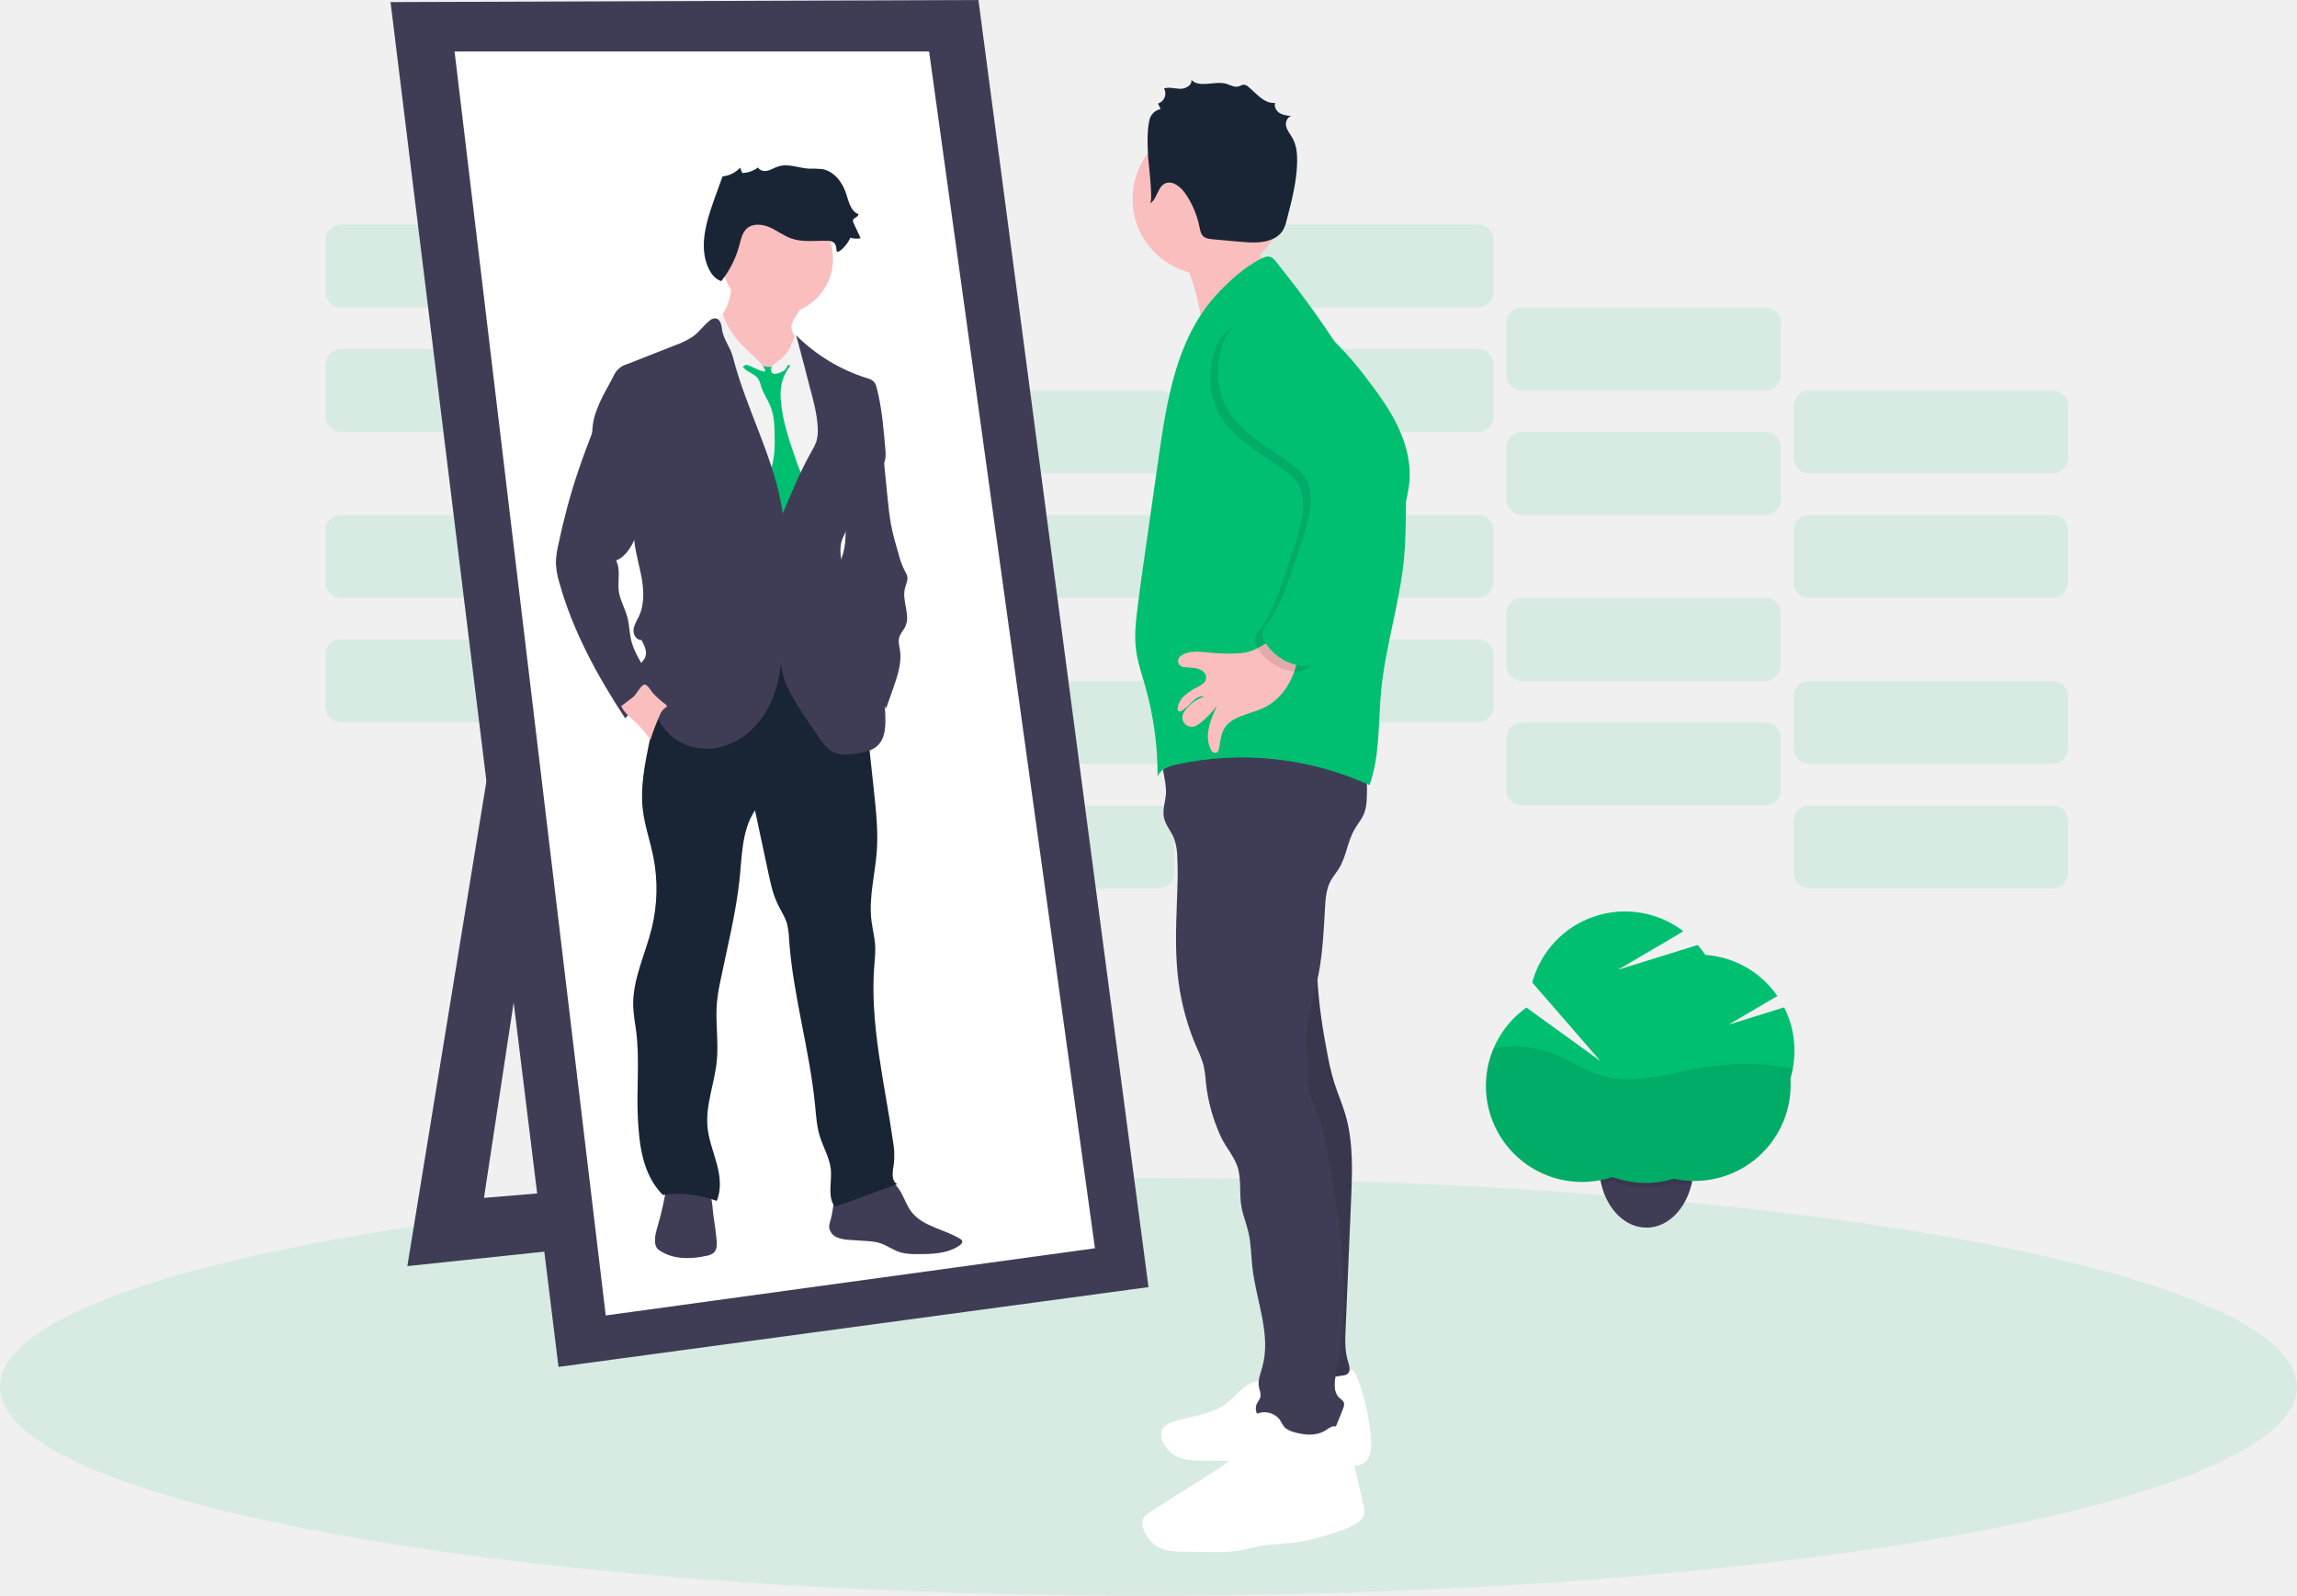
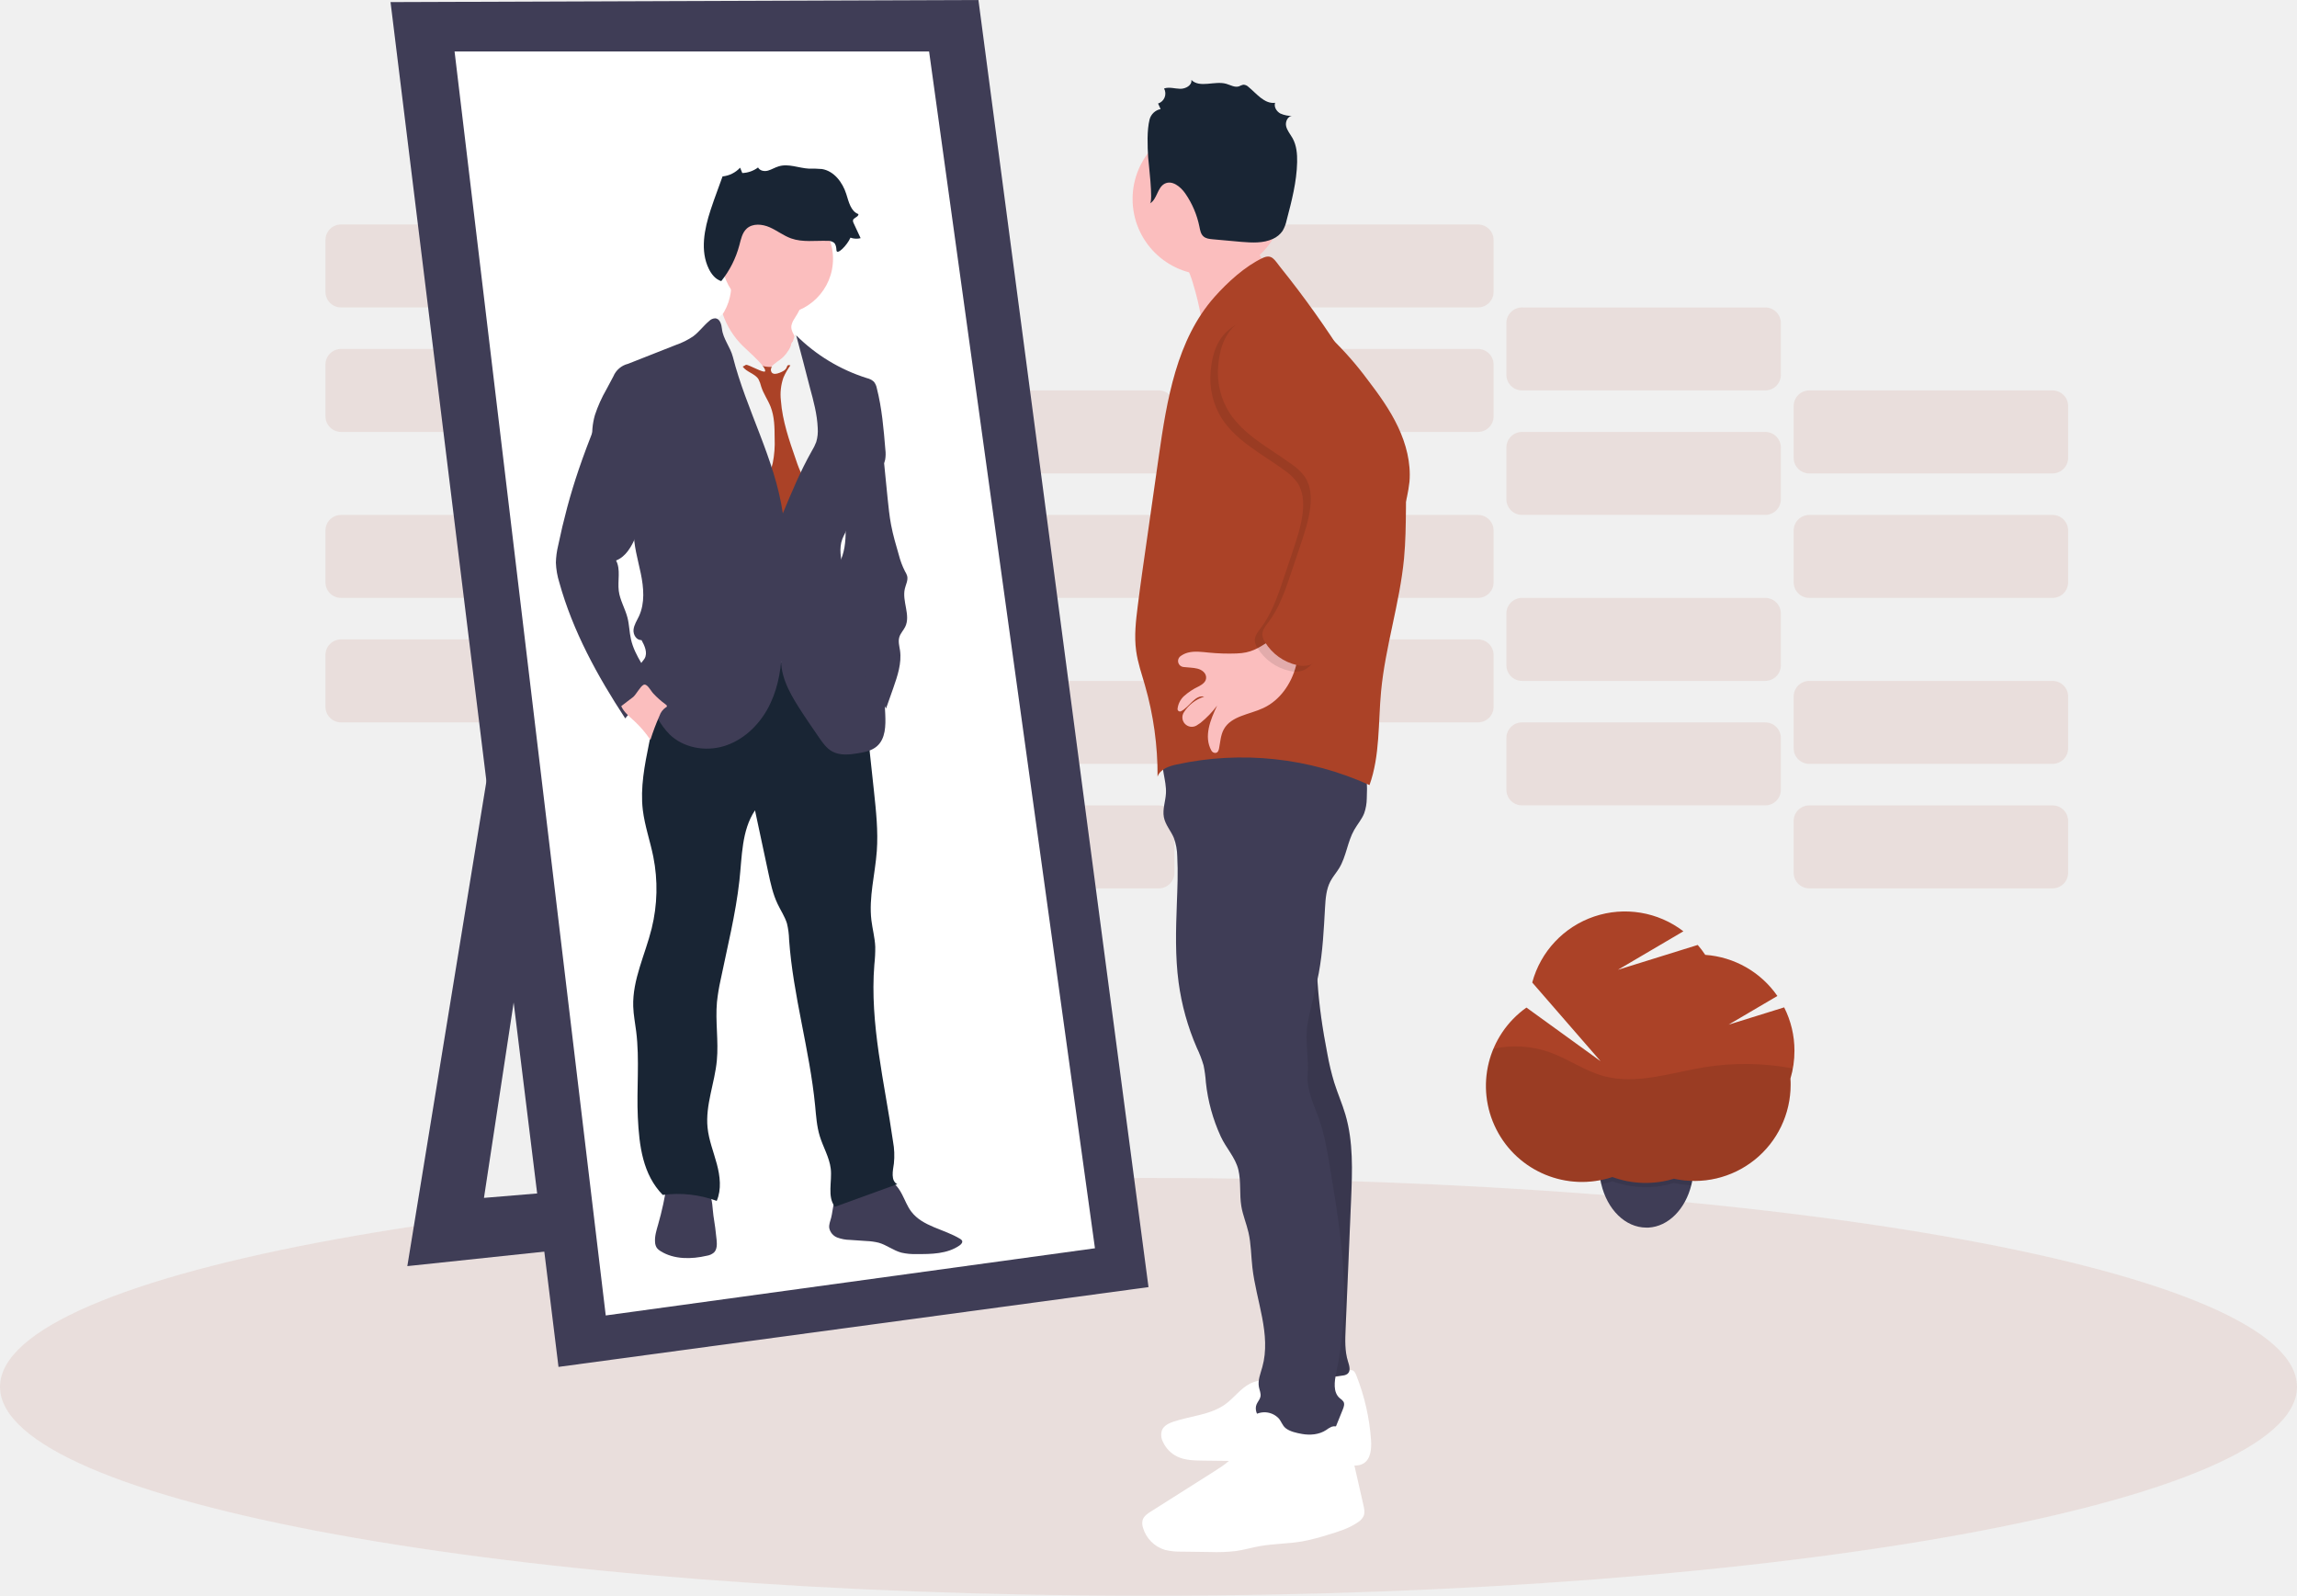
<svg xmlns="http://www.w3.org/2000/svg" data-name="Layer 1" width="1094" height="760" viewBox="0 0 1094 760">
-   <rect x="155" y="304.52" width="130.73" height="39.52" rx="7.43" fill="#01bf71" opacity="0.1" />
-   <rect x="291.81" y="344.05" width="130.73" height="39.52" rx="7.43" fill="#01bf71" opacity="0.1" />
-   <rect x="428.63" y="383.57" width="130.73" height="39.52" rx="7.43" fill="#01bf71" opacity="0.1" />
-   <rect x="155" y="245.24" width="130.73" height="39.52" rx="7.43" fill="#01bf71" opacity="0.1" />
-   <rect x="291.81" y="284.76" width="130.73" height="39.52" rx="7.43" fill="#01bf71" opacity="0.1" />
-   <rect x="428.63" y="324.29" width="130.73" height="39.52" rx="7.43" fill="#01bf71" opacity="0.1" />
-   <rect x="580.64" y="304.52" width="130.73" height="39.52" rx="7.43" fill="#01bf71" opacity="0.1" />
-   <rect x="717.45" y="344.05" width="130.73" height="39.52" rx="7.43" fill="#01bf71" opacity="0.1" />
-   <rect x="854.27" y="383.57" width="130.73" height="39.52" rx="7.43" fill="#01bf71" opacity="0.1" />
-   <rect x="580.64" y="245.24" width="130.73" height="39.52" rx="7.43" fill="#01bf71" opacity="0.1" />
-   <rect x="717.45" y="284.76" width="130.73" height="39.52" rx="7.43" fill="#01bf71" opacity="0.1" />
-   <rect x="854.27" y="324.29" width="130.73" height="39.52" rx="7.43" fill="#01bf71" opacity="0.1" />
-   <rect x="155" y="166.19" width="130.73" height="39.52" rx="7.43" fill="#01bf71" opacity="0.1" />
-   <rect x="291.81" y="205.71" width="130.73" height="39.52" rx="7.43" fill="#01bf71" opacity="0.1" />
-   <rect x="428.63" y="245.24" width="130.73" height="39.52" rx="7.43" fill="#01bf71" opacity="0.1" />
-   <rect x="155" y="106.9" width="130.73" height="39.52" rx="7.43" fill="#01bf71" opacity="0.1" />
-   <rect x="291.81" y="146.43" width="130.73" height="39.52" rx="7.43" fill="#01bf71" opacity="0.1" />
-   <rect x="428.63" y="185.95" width="130.73" height="39.52" rx="7.43" fill="#01bf71" opacity="0.1" />
-   <rect x="580.64" y="166.19" width="130.73" height="39.52" rx="7.43" fill="#01bf71" opacity="0.1" />
-   <rect x="717.45" y="205.71" width="130.73" height="39.52" rx="7.43" fill="#01bf71" opacity="0.1" />
-   <rect x="854.27" y="245.24" width="130.73" height="39.52" rx="7.43" fill="#01bf71" opacity="0.1" />
-   <rect x="580.64" y="106.9" width="130.73" height="39.52" rx="7.43" fill="#01bf71" opacity="0.1" />
-   <rect x="717.45" y="146.43" width="130.73" height="39.52" rx="7.43" fill="#01bf71" opacity="0.1" />
-   <rect x="854.27" y="185.95" width="130.73" height="39.52" rx="7.43" fill="#01bf71" opacity="0.1" />
-   <ellipse cx="547" cy="660.5" rx="547" ry="99.5" fill="#01bf71" opacity="0.1" />
+   <rect x="155" y="304.52" width="130.73" height="39.52" rx="7.43" fill="#ab4227" opacity="0.1" />
+   <rect x="291.81" y="344.05" width="130.73" height="39.52" rx="7.43" fill="#ab4227" opacity="0.1" />
+   <rect x="428.63" y="383.57" width="130.73" height="39.52" rx="7.43" fill="#ab4227" opacity="0.1" />
+   <rect x="155" y="245.24" width="130.73" height="39.52" rx="7.43" fill="#ab4227" opacity="0.1" />
+   <rect x="291.81" y="284.76" width="130.73" height="39.52" rx="7.43" fill="#ab4227" opacity="0.1" />
+   <rect x="428.63" y="324.29" width="130.73" height="39.52" rx="7.43" fill="#ab4227" opacity="0.1" />
+   <rect x="580.64" y="304.52" width="130.73" height="39.52" rx="7.43" fill="#ab4227" opacity="0.1" />
+   <rect x="717.45" y="344.05" width="130.73" height="39.52" rx="7.43" fill="#ab4227" opacity="0.1" />
+   <rect x="854.27" y="383.57" width="130.73" height="39.52" rx="7.43" fill="#ab4227" opacity="0.1" />
+   <rect x="580.64" y="245.24" width="130.73" height="39.52" rx="7.43" fill="#ab4227" opacity="0.1" />
+   <rect x="717.45" y="284.76" width="130.73" height="39.52" rx="7.43" fill="#ab4227" opacity="0.1" />
+   <rect x="854.27" y="324.29" width="130.73" height="39.52" rx="7.43" fill="#ab4227" opacity="0.1" />
+   <rect x="155" y="166.19" width="130.73" height="39.52" rx="7.43" fill="#ab4227" opacity="0.1" />
+   <rect x="291.81" y="205.71" width="130.73" height="39.52" rx="7.43" fill="#ab4227" opacity="0.1" />
+   <rect x="428.63" y="245.24" width="130.73" height="39.52" rx="7.43" fill="#ab4227" opacity="0.1" />
+   <rect x="155" y="106.9" width="130.73" height="39.52" rx="7.43" fill="#ab4227" opacity="0.1" />
+   <rect x="291.81" y="146.43" width="130.73" height="39.52" rx="7.43" fill="#ab4227" opacity="0.1" />
+   <rect x="428.63" y="185.95" width="130.73" height="39.52" rx="7.43" fill="#ab4227" opacity="0.1" />
+   <rect x="580.64" y="166.19" width="130.73" height="39.52" rx="7.43" fill="#ab4227" opacity="0.1" />
+   <rect x="717.45" y="205.71" width="130.73" height="39.52" rx="7.43" fill="#ab4227" opacity="0.1" />
+   <rect x="854.27" y="245.24" width="130.73" height="39.52" rx="7.43" fill="#ab4227" opacity="0.1" />
+   <rect x="580.64" y="106.9" width="130.73" height="39.52" rx="7.43" fill="#ab4227" opacity="0.1" />
+   <rect x="717.45" y="146.43" width="130.73" height="39.52" rx="7.43" fill="#ab4227" opacity="0.1" />
+   <rect x="854.27" y="185.95" width="130.73" height="39.52" rx="7.43" fill="#ab4227" opacity="0.1" />
+   <ellipse cx="547" cy="660.5" rx="547" ry="99.5" fill="#ab4227" opacity="0.1" />
  <polygon points="240 321 194 603 402 581 393 557 230.5 570.5 268.5 320.5 240 321" fill="#3f3d56" />
  <polygon points="186 1 466 0 547 613 266 651 186 1" fill="#3f3d56" />
  <polygon points="216.5 24.5 442.5 24.5 521.5 594.5 288.5 626.5 216.5 24.5" fill="#fff" />
  <path d="M482.64,638.86c1.42,2.72,2.48,5.66,4.33,8.11,5.4,7.22,15.65,8.35,23.34,13.06a2.15,2.15,0,0,1,.91.88c.35.83-.43,1.7-1.18,2.22-5.83,4.09-13.48,4.18-20.61,4.13a27.49,27.49,0,0,1-7.13-.68c-3.77-1-7-3.63-10.72-4.7a28.44,28.44,0,0,0-5.89-.83l-7.81-.53a18.41,18.41,0,0,1-6.09-1.13,6.16,6.16,0,0,1-3.84-4.55c-.22-1.66.49-3.27.91-4.89,1-3.84.69-8.48,3.68-11.1a11.35,11.35,0,0,1,4.15-2,132.39,132.39,0,0,1,16.61-4.42C477.93,631.52,480.59,634.92,482.64,638.86Z" transform="translate(-53 -70)" fill="#3f3d56" />
  <path d="M394.3,660.49c.2,2.13.26,4.57-1.28,6.06a6.83,6.83,0,0,1-3.35,1.5c-7.39,1.72-15.63,1.84-22.06-2.18a6.09,6.09,0,0,1-1.74-1.49,5.43,5.43,0,0,1-.88-2.75c-.23-2.83.64-5.62,1.43-8.35a146.52,146.52,0,0,0,4.25-19.75c.08-.55,18.87,3,20.12,4.86,1.57,2.3,1.58,7.82,2,10.56Q393.74,654.69,394.3,660.49Z" transform="translate(-53 -70)" fill="#3f3d56" />
  <path d="M464.24,400.27l5,46.49c1,9.5,2.05,19.05,1.36,28.58-.8,11-3.88,22-2.58,32.9.51,4.24,1.67,8.4,1.84,12.67a69,69,0,0,1-.43,8.5c-2.26,28.21,4.89,56.2,8.89,84.21a36.54,36.54,0,0,1,.42,10.48c-.52,3.55-1.56,8.21,1.6,9.89l-29.68,10.76c-3.79-4.75-1.28-12.14-2-18.17-.66-5.43-3.64-10.27-5.23-15.5-1.44-4.7-1.74-9.65-2.21-14.53-2.59-26.57-10.54-52.45-12.4-79.08a36,36,0,0,0-1-7.63c-1-3.31-3-6.2-4.46-9.31-2.24-4.67-3.34-9.79-4.42-14.85l-6.35-29.75c-6.42,9.56-6.16,22-7.43,33.46-1.78,16-5.76,31.73-9,47.53a94.47,94.47,0,0,0-1.69,10.3c-.84,9.27.83,18.63-.06,27.89-1,10.73-5.51,21.2-4.42,31.93.6,5.94,2.88,11.56,4.42,17.32s2.3,12.08-.05,17.57a54,54,0,0,0-25.71-2.84c-9.53-9.75-11.22-23.35-11.87-37s.92-27.32-.78-40.84c-.5-4-1.28-7.9-1.41-11.89-.42-12.79,5.73-24.76,8.79-37.19a78.7,78.7,0,0,0,.77-34.15c-1.5-7.47-4.08-14.72-5-22.29-1.25-10.61.87-21.3,3-31.78,1.43-7.07,2.85-14.14,4.47-21.17,1.74-7.55,3.81-15.26,8.46-21.44,7.44-9.89,20.65-14.28,33-13.32s23.88,6.58,34.08,13.58A128.48,128.48,0,0,1,464.24,400.27Z" transform="translate(-53 -70)" fill="#192534" />
  <path d="M431.06,222.25a8.63,8.63,0,0,0-1.15,2.94c-.25,2.05,1,3.93,2,5.72a31.15,31.15,0,0,1,2.93,7.3,12,12,0,0,1,.43,4.87,11.75,11.75,0,0,1-1.3,3.5c-1.93,3.72-4.79,7.16-8.68,8.71a15.29,15.29,0,0,1-9.39.38,28.51,28.51,0,0,1-8.59-4.08,26.11,26.11,0,0,1-5.88-5.1,35.25,35.25,0,0,1-4.06-7c-2.08-4.35-4.19-9-3.81-13.77a4.6,4.6,0,0,1,.24-1.27,6.83,6.83,0,0,1,1.34-2,26.1,26.1,0,0,0,6.12-18.15l14.57,3.31c3.21.73,6.42,1.46,9.59,2.37,2.6.75,6.6,1.79,8.29,4.11S432.21,220.13,431.06,222.25Z" transform="translate(-53 -70)" fill="#fbbebe" />
  <circle cx="370.26" cy="123.29" r="26.48" fill="#fbbebe" />
  <path d="M419,246.71c1.12-2.45,3.54-4,5.75-5.54s4.45-3.51,4.88-6.18a4.43,4.43,0,0,1,.44-1.74c.85-1.28,2.87-.64,4.08.3,2.94,2.29,4.94,5.54,6.89,8.71a74.43,74.43,0,0,1,6.45,12.19c2.81,7.41,3.15,15.5,3.46,23.41.28,7.2.55,14.51-1.2,21.49-1.1,4.42-3,8.71-3.11,13.26-.33,16.53-6.07,32.33-6.47,48.86a126.75,126.75,0,0,0,.72,14.31l.94,10.73q-21.81-1.25-43.5-3.83c-.42-4.94-1.83-9.73-3.12-14.51a314.93,314.93,0,0,1-10.11-59.74c-.77-10.72-1.56-21.4-2.75-32.08-1.07-9.71-3.17-19.48-1.91-29.17a40.27,40.27,0,0,1,4.1-12.62,8.32,8.32,0,0,1,3.2-3.83A8.65,8.65,0,0,1,390,230a41.94,41.94,0,0,1,6.88-.81,4.74,4.74,0,0,1,1.68.16,5.27,5.27,0,0,1,2.29,2.22A41.52,41.52,0,0,0,419,246.71Z" transform="translate(-53 -70)" fill="#f2f2f2" />
-   <path d="M406.72,244.59c1.86,2.66,5.8,3.29,7.52,6a15.73,15.73,0,0,1,1.31,3.57c1.05,3.35,3.17,6.26,4.46,9.53,1.86,4.7,1.91,9.9,1.93,14.95a49.47,49.47,0,0,1-.92,12c-.6,2.47-1.58,4.82-2.3,7.26a35.5,35.5,0,0,0-1.34,12.8,5.24,5.24,0,0,0,.72,2.65,5.75,5.75,0,0,0,2.56,1.74c2.93,1.29,6,2.61,9.2,2.31a3.37,3.37,0,0,0,1.83-.61,4.07,4.07,0,0,0,.9-1.19l2-3.38c1.81-3.09,3.7-6.55,3-10.08a20,20,0,0,0-2.27-5.17,60.78,60.78,0,0,1-3.26-8.07c-3.19-9.17-6.42-18.47-7.14-28.15a24.74,24.74,0,0,1,1.2-10.92,31.1,31.1,0,0,1,3.52-6.09,2.61,2.61,0,0,0-2.81-.95,16.72,16.72,0,0,0-2.91,1.21c-2.94,1.24-6.2.79-9.17-.06-1.16-.34-3-1.5-4.2-1.42C410.14,242.57,406.79,244.71,406.72,244.59Z" transform="translate(-53 -70)" fill="#01bf71" />
+   <path d="M406.72,244.59c1.86,2.66,5.8,3.29,7.52,6a15.73,15.73,0,0,1,1.31,3.57c1.05,3.35,3.17,6.26,4.46,9.53,1.86,4.7,1.91,9.9,1.93,14.95a49.47,49.47,0,0,1-.92,12c-.6,2.47-1.58,4.82-2.3,7.26a35.5,35.5,0,0,0-1.34,12.8,5.24,5.24,0,0,0,.72,2.65,5.75,5.75,0,0,0,2.56,1.74c2.93,1.29,6,2.61,9.2,2.31a3.37,3.37,0,0,0,1.83-.61,4.07,4.07,0,0,0,.9-1.19l2-3.38c1.81-3.09,3.7-6.55,3-10.08a20,20,0,0,0-2.27-5.17,60.78,60.78,0,0,1-3.26-8.07c-3.19-9.17-6.42-18.47-7.14-28.15a24.74,24.74,0,0,1,1.2-10.92,31.1,31.1,0,0,1,3.52-6.09,2.61,2.61,0,0,0-2.81-.95,16.72,16.72,0,0,0-2.91,1.21c-2.94,1.24-6.2.79-9.17-.06-1.16-.34-3-1.5-4.2-1.42C410.14,242.57,406.79,244.71,406.72,244.59Z" transform="translate(-53 -70)" fill="#ab4227" />
  <path d="M430.13,244.48c-.6-.48-1.53-.92-2.06-.36a2.32,2.32,0,0,0-.38.81c-.52,1.4-2.05,2.09-3.44,2.63s-2.89.84-3.73-.19a2.26,2.26,0,0,1,.13-2.67,8.16,8.16,0,0,1,2.19-1.85,21.38,21.38,0,0,0,8.72-13.72,6.52,6.52,0,0,1,2.39,4.13c.33,1.59.37,3.23.7,4.82.49,2.28,1.58,4.41,1.83,6.72.13,1.23,0,2.47,0,3.7a22.71,22.71,0,0,0,.42,3.58C434.56,249.6,432.91,246.69,430.13,244.48Z" transform="translate(-53 -70)" fill="#f2f2f2" />
  <path d="M409.89,237.69c-1-.95-2-1.85-3-2.82a38.9,38.9,0,0,1-9.67-15.35c-1.28,1-2.69,2.32-2.72,4a6.13,6.13,0,0,0,1.32,3.25,50.68,50.68,0,0,1,7.33,19.61,5.84,5.84,0,0,1,5.05-2.69c1.58,0,8.67,4.2,9.18,3.14C418.13,245.17,411.09,238.82,409.89,237.69Z" transform="translate(-53 -70)" fill="#f2f2f2" />
  <path d="M432.22,229.73a83,83,0,0,0,33.58,20.33,7.54,7.54,0,0,1,3.39,1.72,6.93,6.93,0,0,1,1.41,3.1c2.44,9.54,3.26,19.41,4.07,29.22a16.28,16.28,0,0,1-.1,4.88c-.59,2.62-2.45,4.74-4.28,6.71-5.74,6.15-12.29,12.58-13.26,20.94a33.45,33.45,0,0,1-.57,4.8c-.5,1.86-1.61,3.5-2.29,5.31-3.34,8.91,4.21,19.7-.39,28A50.54,50.54,0,0,1,458.84,370a19.86,19.86,0,0,0,1.37,5.88c1.37,2.86,4.19,4.68,6.41,7,6.77,6.94,7.6,17.56,8,27.25.25,5.46.17,11.73-4,15.31-2.41,2.09-5.7,2.77-8.85,3.29-4.19.7-8.75,1.2-12.46-.87-2.66-1.48-4.47-4.07-6.2-6.57-3.28-4.77-6.57-9.53-9.68-14.42-4.92-7.71-9.56-16.52-8.14-25.56-.4,9.25-2.35,18.57-6.89,26.63s-11.85,14.79-20.72,17.45-19.24.78-25.85-5.7a34.94,34.94,0,0,1-5.51-7.43,72.52,72.52,0,0,1-8.14-20.71c-.43-1.89-.75-4,.2-5.69.45-.8,1.14-1.43,1.61-2.22,1.58-2.69.06-6.08-1.47-8.82-2.33.22-4-2.52-3.79-4.86s1.61-4.37,2.6-6.5c2.9-6.28,2.26-13.59.86-20.36s-3.49-13.5-3.33-20.41c.17-7.31-5.09-13.89-9.1-20-2.24-3.44-4.85-6.64-6.8-10.25a33.07,33.07,0,0,1-2.62-24.76,64.89,64.89,0,0,1,5.48-12.22l3.3-6.19a10.21,10.21,0,0,1,7-6l22.83-9a34.35,34.35,0,0,0,8.24-4.12c2.79-2.1,4.87-5,7.53-7.24a4.22,4.22,0,0,1,3-1.31c2.14.19,2.9,2.89,3.12,5,.5,4.72,4,8.72,5.19,13.31,6.44,25.35,20.07,48.73,23.81,74.61,4.2-10.09,8.4-20.2,13.78-29.7a24.66,24.66,0,0,0,2.13-4.31,18.4,18.4,0,0,0,.71-6.69c-.27-6.51-2-12.87-3.71-19.16C436.53,246.1,434.53,238.21,432.22,229.73Z" transform="translate(-53 -70)" fill="#3f3d56" />
  <path d="M475.73,307.19c.44,4.26.87,8.53,1.66,12.74.92,4.87,2.32,9.63,3.71,14.39a37.45,37.45,0,0,0,2.9,7.73,9.94,9.94,0,0,1,1.07,2.29c.49,2-.63,4-1.11,6-1.44,6,2.88,12.67.16,18.2-.82,1.68-2.25,3.07-2.79,4.87-.63,2.07,0,4.28.33,6.42.85,6-1.2,12.1-3.22,17.87L475,407.44c-3.14-5.84-6.31-11.74-10.65-16.75-1.55-1.8-3.24-3.47-4.67-5.37a37.66,37.66,0,0,1-5-9.74,84.43,84.43,0,0,1-5.17-25.72,17.59,17.59,0,0,1,.85-7.4,39.36,39.36,0,0,1,2.22-4c2.68-4.83,3.23-10.55,3.18-16.07s-.64-11.06,0-16.55a37.86,37.86,0,0,1,4-13.13,18.63,18.63,0,0,1,5.43-6.77,9.78,9.78,0,0,1,6-1.95c3.27.19,2.52,3,2.8,5.71Z" transform="translate(-53 -70)" fill="#3f3d56" />
  <path d="M328.64,293.58q-3.06,9-5.52,18.16-2.4,9-4.29,18.1a38.76,38.76,0,0,0-1.08,8.14,36.42,36.42,0,0,0,1.63,9.41c6.44,23.21,18.18,44.62,31.4,64.75A58.28,58.28,0,0,1,364.08,400a2.85,2.85,0,0,0,1-1,2.71,2.71,0,0,0-.32-2.34c-3.65-7.48-9.43-14.07-11.25-22.2-.76-3.38-.79-6.9-1.65-10.26-1.11-4.35-3.59-8.33-4.16-12.79-.61-4.86,1-10.16-1.28-14.47,4.65-1.81,7.34-6.6,9.31-11.19a61.29,61.29,0,0,0,4.48-14.71,44.26,44.26,0,0,0-5.41-28.15,45,45,0,0,0-9.05-11.36c-1.19-1.07-4-4.14-5.73-4.11-2.31.05-3.05,3.79-3.71,5.47C333.64,279.75,331,286.62,328.64,293.58Z" transform="translate(-53 -70)" fill="#3f3d56" />
  <path d="M370.06,405.51c.3.22.64.52.56.88s-.37.45-.63.6a7.76,7.76,0,0,0-2.88,3.9,108.85,108.85,0,0,0-4.34,11.49,50.37,50.37,0,0,0-7.84-9.15c-2.28-2.1-4.83-4.09-6.05-6.93,0-.08,5.24-3.95,5.72-4.37,1.47-1.31,3.32-4.94,4.84-5.74,1.72-.9,3.36,2.63,4.67,4.05A39.72,39.72,0,0,0,370.06,405.51Z" transform="translate(-53 -70)" fill="#fbbebe" />
  <path d="M451.38,189.15c-.07-1.31-.24-2.76-1.24-3.61a4.73,4.73,0,0,0-3-.83c-5.83-.19-11.86.79-17.36-1.17-3.62-1.29-6.71-3.77-10.24-5.31s-8.05-1.95-10.9.64c-2.16,2-2.75,5.07-3.5,7.9a46.32,46.32,0,0,1-8.63,17.12c-2.71-.84-4.65-3.26-5.9-5.8-4.25-8.66-2.16-19,.86-28.18,1-3.08,2.11-6.13,3.22-9.17l2.44-6.72a13.12,13.12,0,0,0,8.36-4.16l1.05,2.55a13.3,13.3,0,0,0,7.5-2.65c.84,1.58,3,2,4.75,1.49s3.26-1.49,5-2c4.65-1.5,9.61.81,14.49,1.07a58,58,0,0,1,6.19.18c5.76.93,9.83,6.35,11.59,11.91,1.17,3.7,2.14,8.25,5.79,9.56.08,1.4-2.4,1.67-2.61,3a2.3,2.3,0,0,0,.3,1.27l3.35,7.19a8.32,8.32,0,0,1-4.84-.24C456.54,186.74,451.53,191.86,451.38,189.15Z" transform="translate(-53 -70)" fill="#192534" />
  <path d="M621.14,204.8a131.36,131.36,0,0,1,4,16.73c.72,4.24,1.14,8.95-1.29,12.49,9.26-13.93,18.93-28.28,33-37.27A30.13,30.13,0,0,1,649,173.51c.08-.84-11.55,3.55-12.44,4.05-4.08,2.27-7.82,5.09-11.8,7.52-2.06,1.25-10.64,4.21-10.72,6,0,1.15,3.41,4.67,4.05,5.88A45.67,45.67,0,0,1,621.14,204.8Z" transform="translate(-53 -70)" fill="#fbbebe" />
  <path d="M664.17,730.18a15.5,15.5,0,0,0-15.84-1.2c-4.53,2.34-7.58,6.77-11.7,9.77-7.08,5.14-16.43,5.55-24.72,8.33-2.2.74-4.54,1.84-5.47,4a7.1,7.1,0,0,0,.41,5.57,14.42,14.42,0,0,0,6.86,7.07c3.72,1.78,8,1.86,12.12,1.91l35.8.42c11,.13,22.07.26,33,1.63,2.55.32,5.31.67,7.56-.58,3.66-2,4.08-7.06,3.8-11.23a103.07,103.07,0,0,0-7-30.8c-.43-1.09-1-2.33-2.21-2.53a3.6,3.6,0,0,0-2.38.76c-10.1,6-22.89,9.39-33.63,4.59" transform="translate(-53 -70)" fill="#fff" />
  <path d="M682.09,501.78c-4,23.23-1.39,47.1,3.11,70.23a122.46,122.46,0,0,0,3.27,13.64c1.61,5.1,3.78,10,5.29,15.13,3.84,13,3.3,26.9,2.73,40.47L693.87,703c-.22,5.18-.42,10.48,1.14,15.42.63,2,1.4,4.5-.19,5.85a4.46,4.46,0,0,1-2.11.81,32.66,32.66,0,0,1-21-3.15L671,659.55c-.22-19.23-.45-38.54-3.41-57.53-2.35-15.1-6.43-30-6.7-45.28-.28-16,3.64-31.79,7.64-47.3.86-3.32,4-5.75,6.58-8a8.09,8.09,0,0,1,3.2-1.94C679.51,499.17,681.35,500.77,682.09,501.78Z" transform="translate(-53 -70)" fill="#3f3d56" />
  <path d="M682.09,501.78c-4,23.23-1.39,47.1,3.11,70.23a122.46,122.46,0,0,0,3.27,13.64c1.61,5.1,3.78,10,5.29,15.13,3.84,13,3.3,26.9,2.73,40.47L693.87,703c-.22,5.18-.42,10.48,1.14,15.42.63,2,1.4,4.5-.19,5.85a4.46,4.46,0,0,1-2.11.81,32.66,32.66,0,0,1-21-3.15L671,659.55c-.22-19.23-.45-38.54-3.41-57.53-2.35-15.1-6.43-30-6.7-45.28-.28-16,3.64-31.79,7.64-47.3.86-3.32,4-5.75,6.58-8a8.09,8.09,0,0,1,3.2-1.94C679.51,499.17,681.35,500.77,682.09,501.78Z" transform="translate(-53 -70)" opacity="0.1" />
  <path d="M607,429.18c-1.48,6.09,1.66,12.4,1.31,18.66-.2,3.79-1.69,7.57-1,11.29s3.35,6.52,4.77,9.93a26.94,26.94,0,0,1,1.62,8.88c.41,7.48.08,15-.2,22.45-.47,12.5-.82,25.07.83,37.46A117.19,117.19,0,0,0,623,569a54,54,0,0,1,3.23,8.39,59.88,59.88,0,0,1,1.1,8.14,82.7,82.7,0,0,0,7.07,25.71c2.55,5.57,7,10,8.41,15.91,1.34,5.66.44,11.63,1.41,17.36.71,4.25,2.44,8.27,3.4,12.47,1.25,5.43,1.22,11.06,1.85,16.6,1.8,16,9.07,32,4.73,47.52-.87,3.12-2.22,6.29-1.61,9.47.3,1.56,1.06,3.1.72,4.65-.28,1.32-1.3,2.34-1.82,3.59-1,2.34.06,5.12,1.84,6.93a19.69,19.69,0,0,0,6.5,3.84c7.37,3.15,15,6.35,23,6.28a6.18,6.18,0,0,0,2.83-.52c1.44-.75,2.15-2.38,2.76-3.88l4.1-10.14c.5-1.23,1-2.67.31-3.81a7.1,7.1,0,0,0-1.72-1.6c-3.31-2.79-2.56-8-1.68-12.19a177.87,177.87,0,0,0,3.72-32.7c.44-21.92-3.17-43.71-6.77-65.34-1.25-7.51-2.51-15.07-5-22.27s-6.16-14.13-5.56-21.61c.64-8.08-1.46-16.55,0-24.52s3.77-15.77,5.26-23.73c1.93-10.33,2.41-20.86,3-31.34.25-4.28.57-8.7,2.57-12.5,1.17-2.22,2.87-4.12,4.18-6.27,3.38-5.59,3.92-12.52,7.15-18.2,1.53-2.69,3.64-5.06,4.76-7.94a22.19,22.19,0,0,0,1.22-7.06,84,84,0,0,0-1-18.05,117.45,117.45,0,0,0-55-12.76c-7.31.12-14.7.86-21.56,3.39C619.86,425.25,613.9,428.66,607,429.18Z" transform="translate(-53 -70)" fill="#3f3d56" />
  <path d="M648,746c-2.94,3.66-2.74,8.89-4.62,13.2-2.28,5.23-7.36,8.58-12.18,11.63l-30,19c-1.64,1-3.4,2.23-4,4.09a6.56,6.56,0,0,0,.15,3.59,15.58,15.58,0,0,0,10.48,10.64,31,31,0,0,0,8.11.83l13.49.18a79,79,0,0,0,12.31-.48c3.74-.54,7.38-1.61,11.1-2.29,6.77-1.23,13.73-1.12,20.51-2.31a108.46,108.46,0,0,0,12.28-3.17c4.9-1.47,9.89-3,14.09-5.91a7.31,7.31,0,0,0,2.71-2.92c.71-1.65.32-3.54-.08-5.29l-6.44-28.3a16.87,16.87,0,0,0-2.52-6.61c-1.43-1.9-4-3.16-6.23-2.35a13.21,13.21,0,0,0-2.59,1.56c-3.3,2.17-7.53,2.53-11.43,1.85-2.52-.45-5.85-1.14-7.88-2.81-1.54-1.27-2-3.24-3.31-4.68A9.39,9.39,0,0,0,648,746Z" transform="translate(-53 -70)" fill="#fff" />
  <circle cx="575.55" cy="94.77" r="36.13" fill="#fbbebe" />
  <path d="M600.68,166.89c3.46-1.94,3.46-7.53,7-9.39s7.56,1.37,9.83,4.63A42.59,42.59,0,0,1,624.26,178c.32,1.62.62,3.39,1.84,4.52s2.82,1.27,4.38,1.43q6.85.68,13.72,1.24c5.1.41,10.48.74,15.11-1.45a11,11,0,0,0,4.54-3.76,16.92,16.92,0,0,0,1.94-5.08c2.39-9.09,4.8-18.29,5-27.69.08-3.88-.26-7.9-2.13-11.3-1.09-2-2.69-3.74-3.14-5.94s1-5,3.28-4.76a13.46,13.46,0,0,1-6-1.14c-1.81-1-3.15-3.15-2.51-5.11-5.08.65-8.78-4.37-12.74-7.62a3.45,3.45,0,0,0-2.42-1,8.73,8.73,0,0,0-2,.77c-2,.7-4.09-.63-6.14-1.21-5.5-1.54-12.49,2.18-16.57-1.82.39,2.55-2.74,4.26-5.32,4.21s-5.24-1-7.68-.14a5,5,0,0,1-2.86,7.16l1.21,2.64a6.82,6.82,0,0,0-5.25,4.92c-1.33,5.25-1,12.71-.68,18.11C600,147.35,602.31,166,600.68,166.89Z" transform="translate(-53 -70)" fill="#192534" />
-   <path d="M631.51,211.34c-18.15,20.41-22.77,49.14-26.64,76.19l-5.7,39.94c-1.48,10.36-3,20.72-4.29,31.11-.9,7.11-1.74,14.33-.76,21.43.77,5.6,2.64,11,4.2,16.39a154.56,154.56,0,0,1,6,43.49c1.21-3.56,5.4-5,9.08-5.8a146.82,146.82,0,0,1,91.86,9.81c5.05-14.15,4.1-29.63,5.51-44.59,2-21.33,8.89-42,10.93-63.29.75-7.93.84-15.9.92-23.87.06-5.85.12-11.76-1.1-17.49-1.36-6.34-4.23-12.25-7.2-18A469.1,469.1,0,0,0,687,230.24q-7.54-11.28-15.73-22.11-4.15-5.49-8.47-10.86c-2.79-3.47-4-6.48-8.43-4.4C646,196.79,637.6,204.49,631.51,211.34Z" transform="translate(-53 -70)" fill="#01bf71" />
+   <path d="M631.51,211.34c-18.15,20.41-22.77,49.14-26.64,76.19l-5.7,39.94c-1.48,10.36-3,20.72-4.29,31.11-.9,7.11-1.74,14.33-.76,21.43.77,5.6,2.64,11,4.2,16.39a154.56,154.56,0,0,1,6,43.49c1.21-3.56,5.4-5,9.08-5.8a146.82,146.82,0,0,1,91.86,9.81c5.05-14.15,4.1-29.63,5.51-44.59,2-21.33,8.89-42,10.93-63.29.75-7.93.84-15.9.92-23.87.06-5.85.12-11.76-1.1-17.49-1.36-6.34-4.23-12.25-7.2-18A469.1,469.1,0,0,0,687,230.24q-7.54-11.28-15.73-22.11-4.15-5.49-8.47-10.86c-2.79-3.47-4-6.48-8.43-4.4C646,196.79,637.6,204.49,631.51,211.34Z" transform="translate(-53 -70)" fill="#ab4227" />
  <path d="M641.91,381.22a98,98,0,0,1-13.27-.42c-3.27-.32-6.61-.8-9.8,0a10.2,10.2,0,0,0-3.81,1.87,2.87,2.87,0,0,0,1.63,5l3.42.3c2.17.19,4.43.41,6.12,2a3.82,3.82,0,0,1,1.24,2.41c.21,2.33-1.81,3.6-3.62,4.57a28.69,28.69,0,0,0-7.06,4.7,9.78,9.78,0,0,0-2.93,6,1.16,1.16,0,0,0,1.7,1.07c4-2,6.61-7.93,11-6.94a17.82,17.82,0,0,0-9.66,7.43,4.48,4.48,0,0,0,6,6.33,19.78,19.78,0,0,0,1.88-1.25,46.21,46.21,0,0,0,7.93-8.24c-3.2,6.75-6.44,14.65-2.76,21.36a2.13,2.13,0,0,0,2,1.18c1.16-.12,1.5-1.21,1.69-2.17.6-3.09.75-6.35,2.27-9.1,3.52-6.38,12.2-7,18.81-10.11,7.93-3.68,13.36-11.6,15.55-20.06a15.42,15.42,0,0,0,.39-7.62c-1.47-5.69-8.49-7-13-4.25C652.1,378.79,648.89,381,641.91,381.22Z" transform="translate(-53 -70)" fill="#fbbebe" />
  <path d="M634.89,269.29c7,10.81,19.15,16.9,29.57,24.49A24.79,24.79,0,0,1,671,300c2.63,4.06,3,9.22,2.46,14-.68,6.31-2.71,12.38-4.72,18.4l-4.37,13.05c-2.77,8.28-5.63,16.73-10.9,23.69-1.35,1.77-2.92,3.66-2.86,5.88a7.6,7.6,0,0,0,1.28,3.58,24.08,24.08,0,0,0,15.29,10.92,11.66,11.66,0,0,0,5.75,0c2.7-.8,4.73-3,6.61-5.08,9-9.93,18-20,24.5-31.65,6.35-11.37,10.15-24,13.65-36.51a76.86,76.86,0,0,0,3-14.13c.74-9-1.62-18-5.48-26.13s-9.17-15.49-14.64-22.64a157.58,157.58,0,0,0-17.15-19.68c-10.88-10.17-24.19-16.15-38.75-10.38-10.28,4.08-14.13,12.59-15.05,23.49A35.74,35.74,0,0,0,634.89,269.29Z" transform="translate(-53 -70)" opacity="0.1" />
-   <path d="M638.53,266.55c7,10.81,19.16,16.9,29.57,24.49a24.87,24.87,0,0,1,6.51,6.26c2.63,4.06,3,9.21,2.46,14-.69,6.31-2.71,12.38-4.73,18.4l-4.37,13c-2.77,8.28-5.63,16.72-10.9,23.69-1.34,1.77-2.91,3.65-2.85,5.88a7.42,7.42,0,0,0,1.28,3.57,24.07,24.07,0,0,0,15.28,10.93,11.7,11.7,0,0,0,5.76,0c2.7-.79,4.72-3,6.61-5.07,9-9.94,18-20,24.5-31.65,6.35-11.37,10.15-24,13.65-36.52a76.08,76.08,0,0,0,3-14.12c.74-9-1.62-18-5.47-26.14s-9.17-15.49-14.64-22.64A157.65,157.65,0,0,0,687,231.06c-10.87-10.16-24.18-16.15-38.74-10.37-10.29,4.08-14.13,12.58-15.06,23.49A35.77,35.77,0,0,0,638.53,266.55Z" transform="translate(-53 -70)" fill="#01bf71" />
+   <path d="M638.53,266.55c7,10.81,19.16,16.9,29.57,24.49a24.87,24.87,0,0,1,6.51,6.26c2.63,4.06,3,9.21,2.46,14-.69,6.31-2.71,12.38-4.73,18.4l-4.37,13c-2.77,8.28-5.63,16.72-10.9,23.69-1.34,1.77-2.91,3.65-2.85,5.88a7.42,7.42,0,0,0,1.28,3.57,24.07,24.07,0,0,0,15.28,10.93,11.7,11.7,0,0,0,5.76,0c2.7-.79,4.72-3,6.61-5.07,9-9.94,18-20,24.5-31.65,6.35-11.37,10.15-24,13.65-36.52a76.08,76.08,0,0,0,3-14.12c.74-9-1.62-18-5.47-26.14s-9.17-15.49-14.64-22.64A157.65,157.65,0,0,0,687,231.06c-10.87-10.16-24.18-16.15-38.74-10.37-10.29,4.08-14.13,12.58-15.06,23.49A35.77,35.77,0,0,0,638.53,266.55Z" transform="translate(-53 -70)" fill="#ab4227" />
  <path d="M859.65,625.24a37,37,0,0,1-.8,7.76c-.1.48-.21,1-.32,1.41-2.84,11.39-10.85,19.72-20.41,20.25-.32,0-.64,0-1,0-10.11,0-18.66-8.72-21.48-20.73-.08-.32-.15-.64-.22-1a37,37,0,0,1-.8-7.76c0-16.27,10.07-29.45,22.5-29.45S859.65,609,859.65,625.24Z" transform="translate(-53 -70)" fill="#3f3d56" />
  <path d="M859.65,625.24a37,37,0,0,1-.8,7.76c-.1.48-.21,1-.32,1.41-.34,0-.67,0-1,0a45.76,45.76,0,0,1-7.36-1,44.92,44.92,0,0,1-6.56,1.5,45.87,45.87,0,0,1-5.14.48l-1.74,0a46.41,46.41,0,0,1-6.16-.41,45.17,45.17,0,0,1-9.67-2.4,45.56,45.56,0,0,1-5.22,1.4c-.08-.32-.15-.64-.22-1a37,37,0,0,1-.8-7.76c0-16.27,10.07-29.45,22.5-29.45S859.65,609,859.65,625.24Z" transform="translate(-53 -70)" opacity="0.1" />
-   <path d="M907.65,570.38a45.54,45.54,0,0,0-4.9-20.61L876.29,558l23.23-13.66a45.73,45.73,0,0,0-34.36-19.58,45.65,45.65,0,0,0-3.57-4.72l-38,11.83,31.17-18.33a45.73,45.73,0,0,0-72,24.39l32.55,37.47L780,549.86a45.74,45.74,0,0,0,40.93,80.7,45.92,45.92,0,0,0,29.28.81,45.78,45.78,0,0,0,55.62-44.66c0-1,0-2-.1-3A45.63,45.63,0,0,0,907.65,570.38Z" transform="translate(-53 -70)" fill="#01bf71" />
+   <path d="M907.65,570.38a45.54,45.54,0,0,0-4.9-20.61L876.29,558l23.23-13.66a45.73,45.73,0,0,0-34.36-19.58,45.65,45.65,0,0,0-3.57-4.72l-38,11.83,31.17-18.33a45.73,45.73,0,0,0-72,24.39l32.55,37.47L780,549.86a45.74,45.74,0,0,0,40.93,80.7,45.92,45.92,0,0,0,29.28.81,45.78,45.78,0,0,0,55.62-44.66c0-1,0-2-.1-3A45.63,45.63,0,0,0,907.65,570.38Z" transform="translate(-53 -70)" fill="#ab4227" />
  <path d="M906.86,578.86a121.9,121.9,0,0,0-42.34-.54c-15.89,2.63-32.13,8.41-47.67,4.19-9.12-2.48-17-8.22-25.91-11.41a49.18,49.18,0,0,0-26.75-1.6,45.76,45.76,0,0,0,56.69,61.06,45.92,45.92,0,0,0,29.28.81,45.78,45.78,0,0,0,55.62-44.66c0-1,0-2-.1-3A45.19,45.19,0,0,0,906.86,578.86Z" transform="translate(-53 -70)" opacity="0.1" />
</svg>
